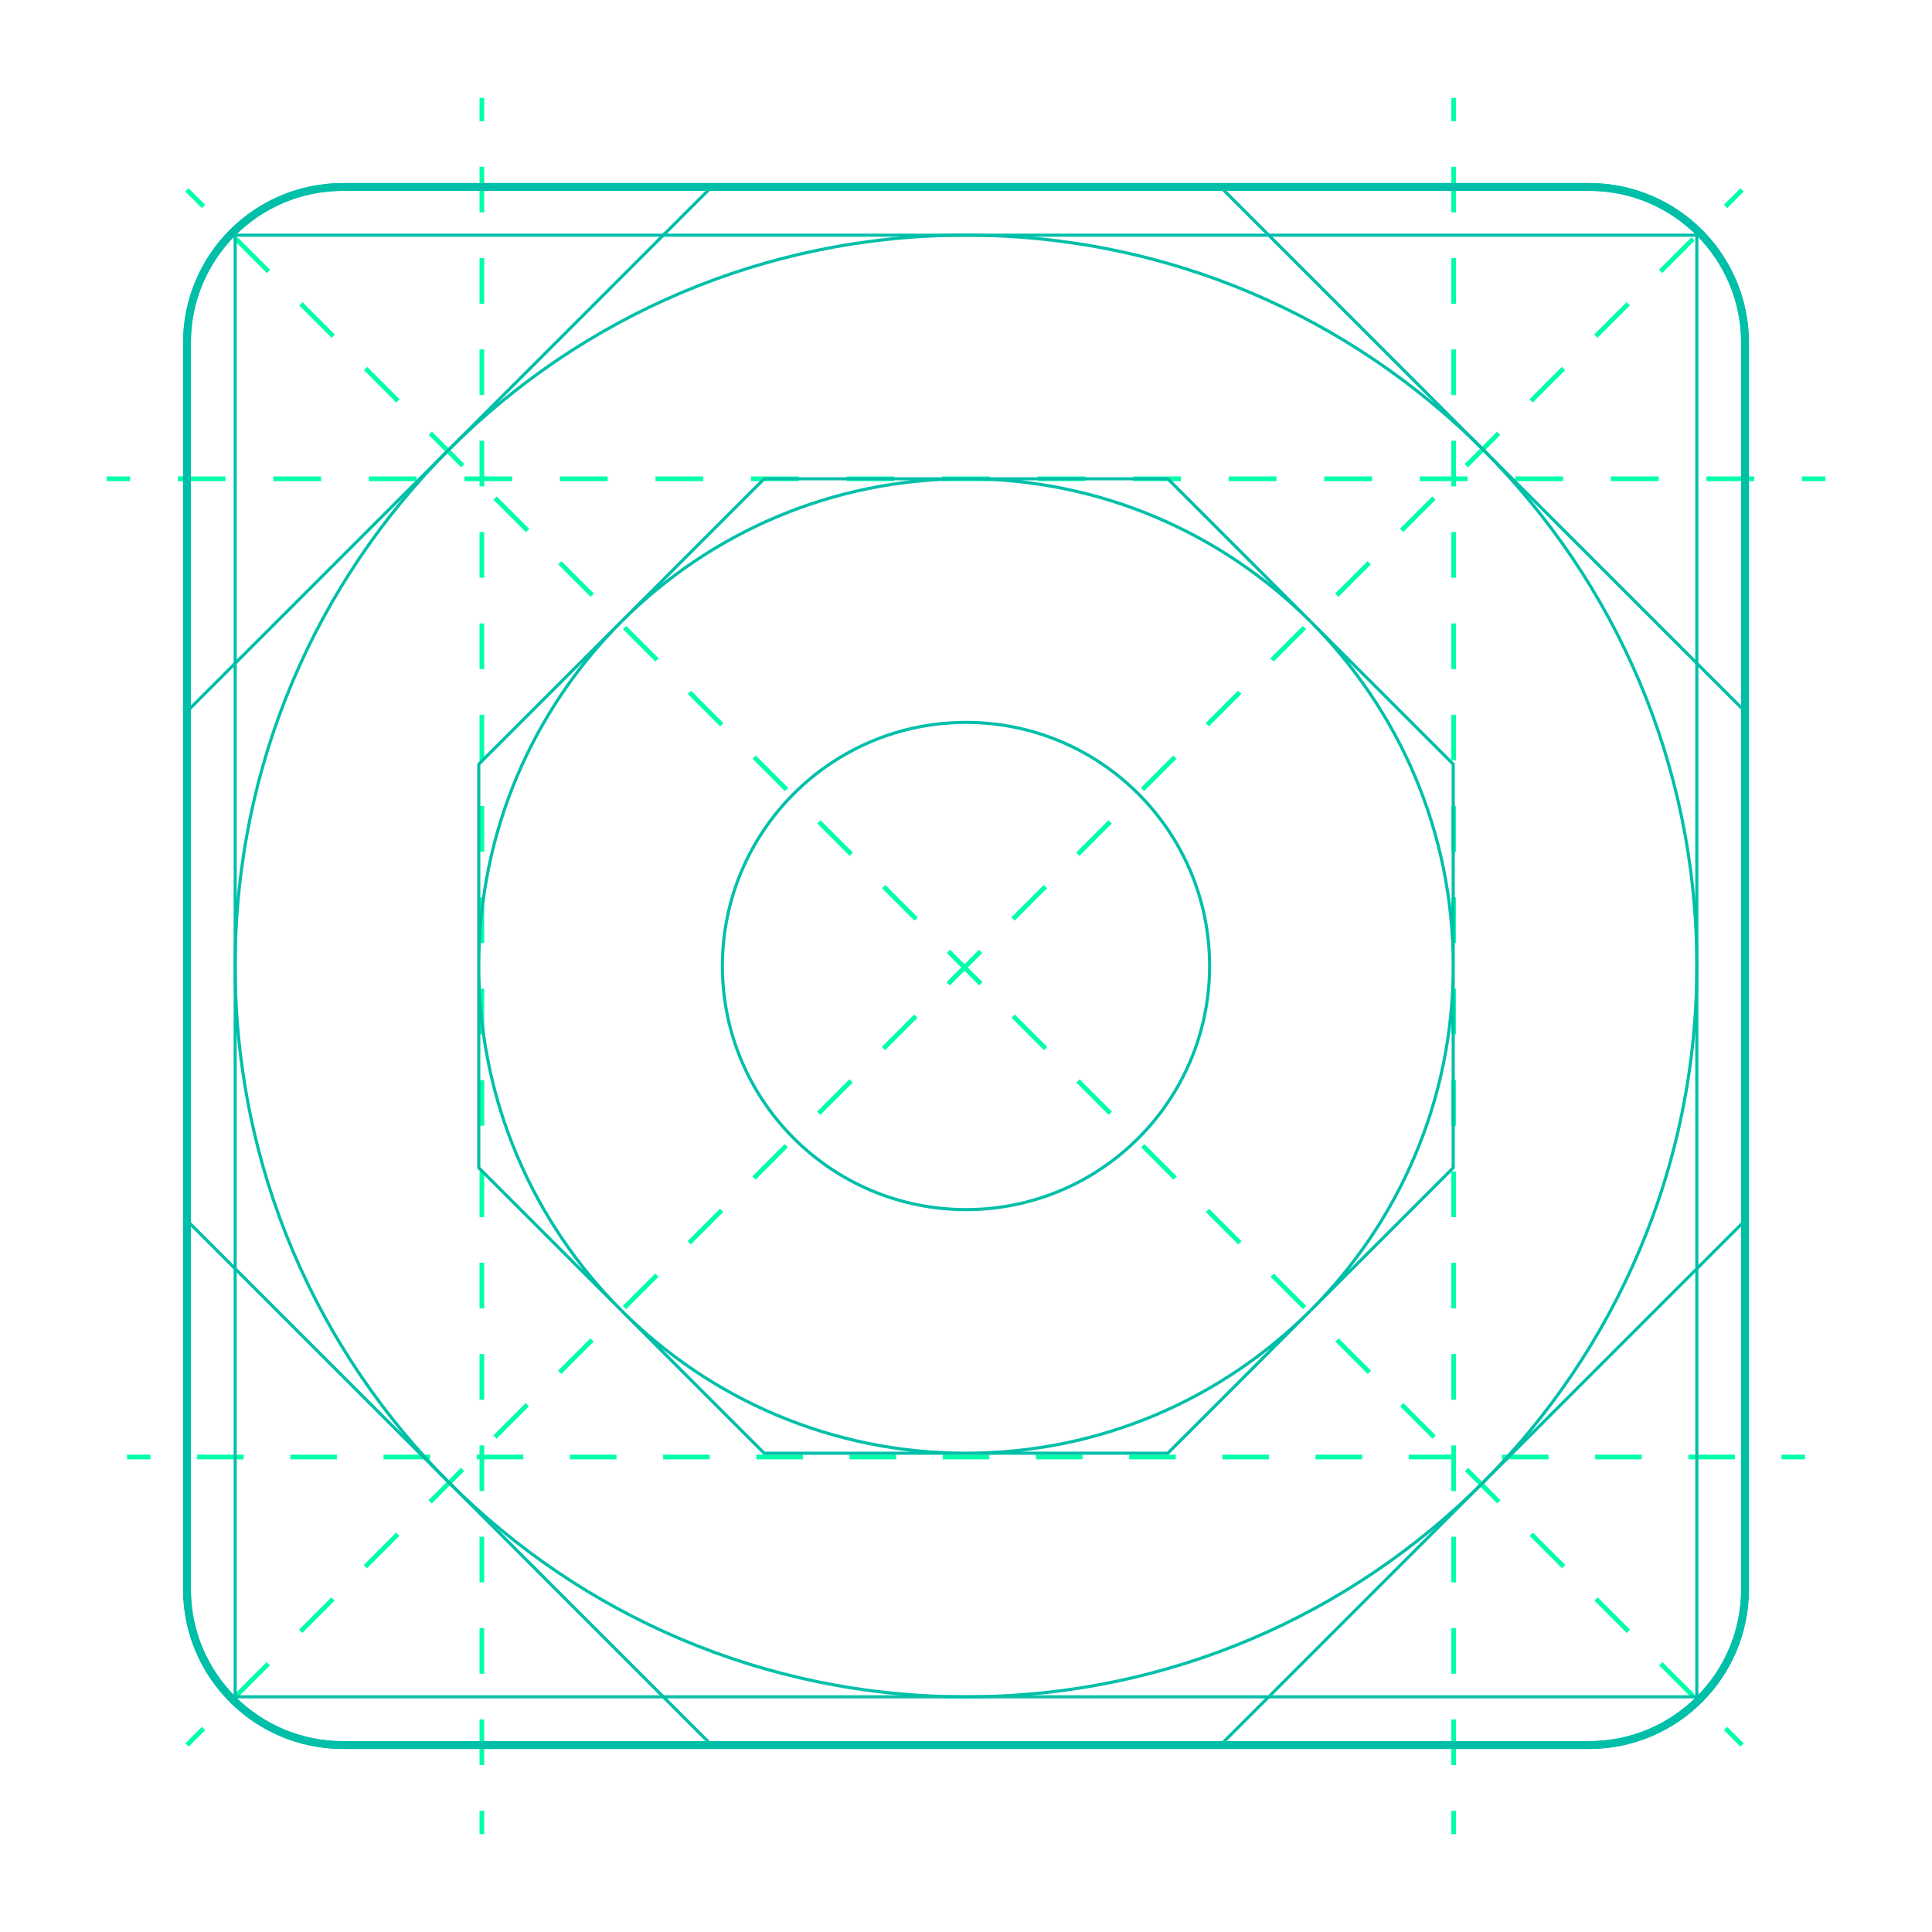
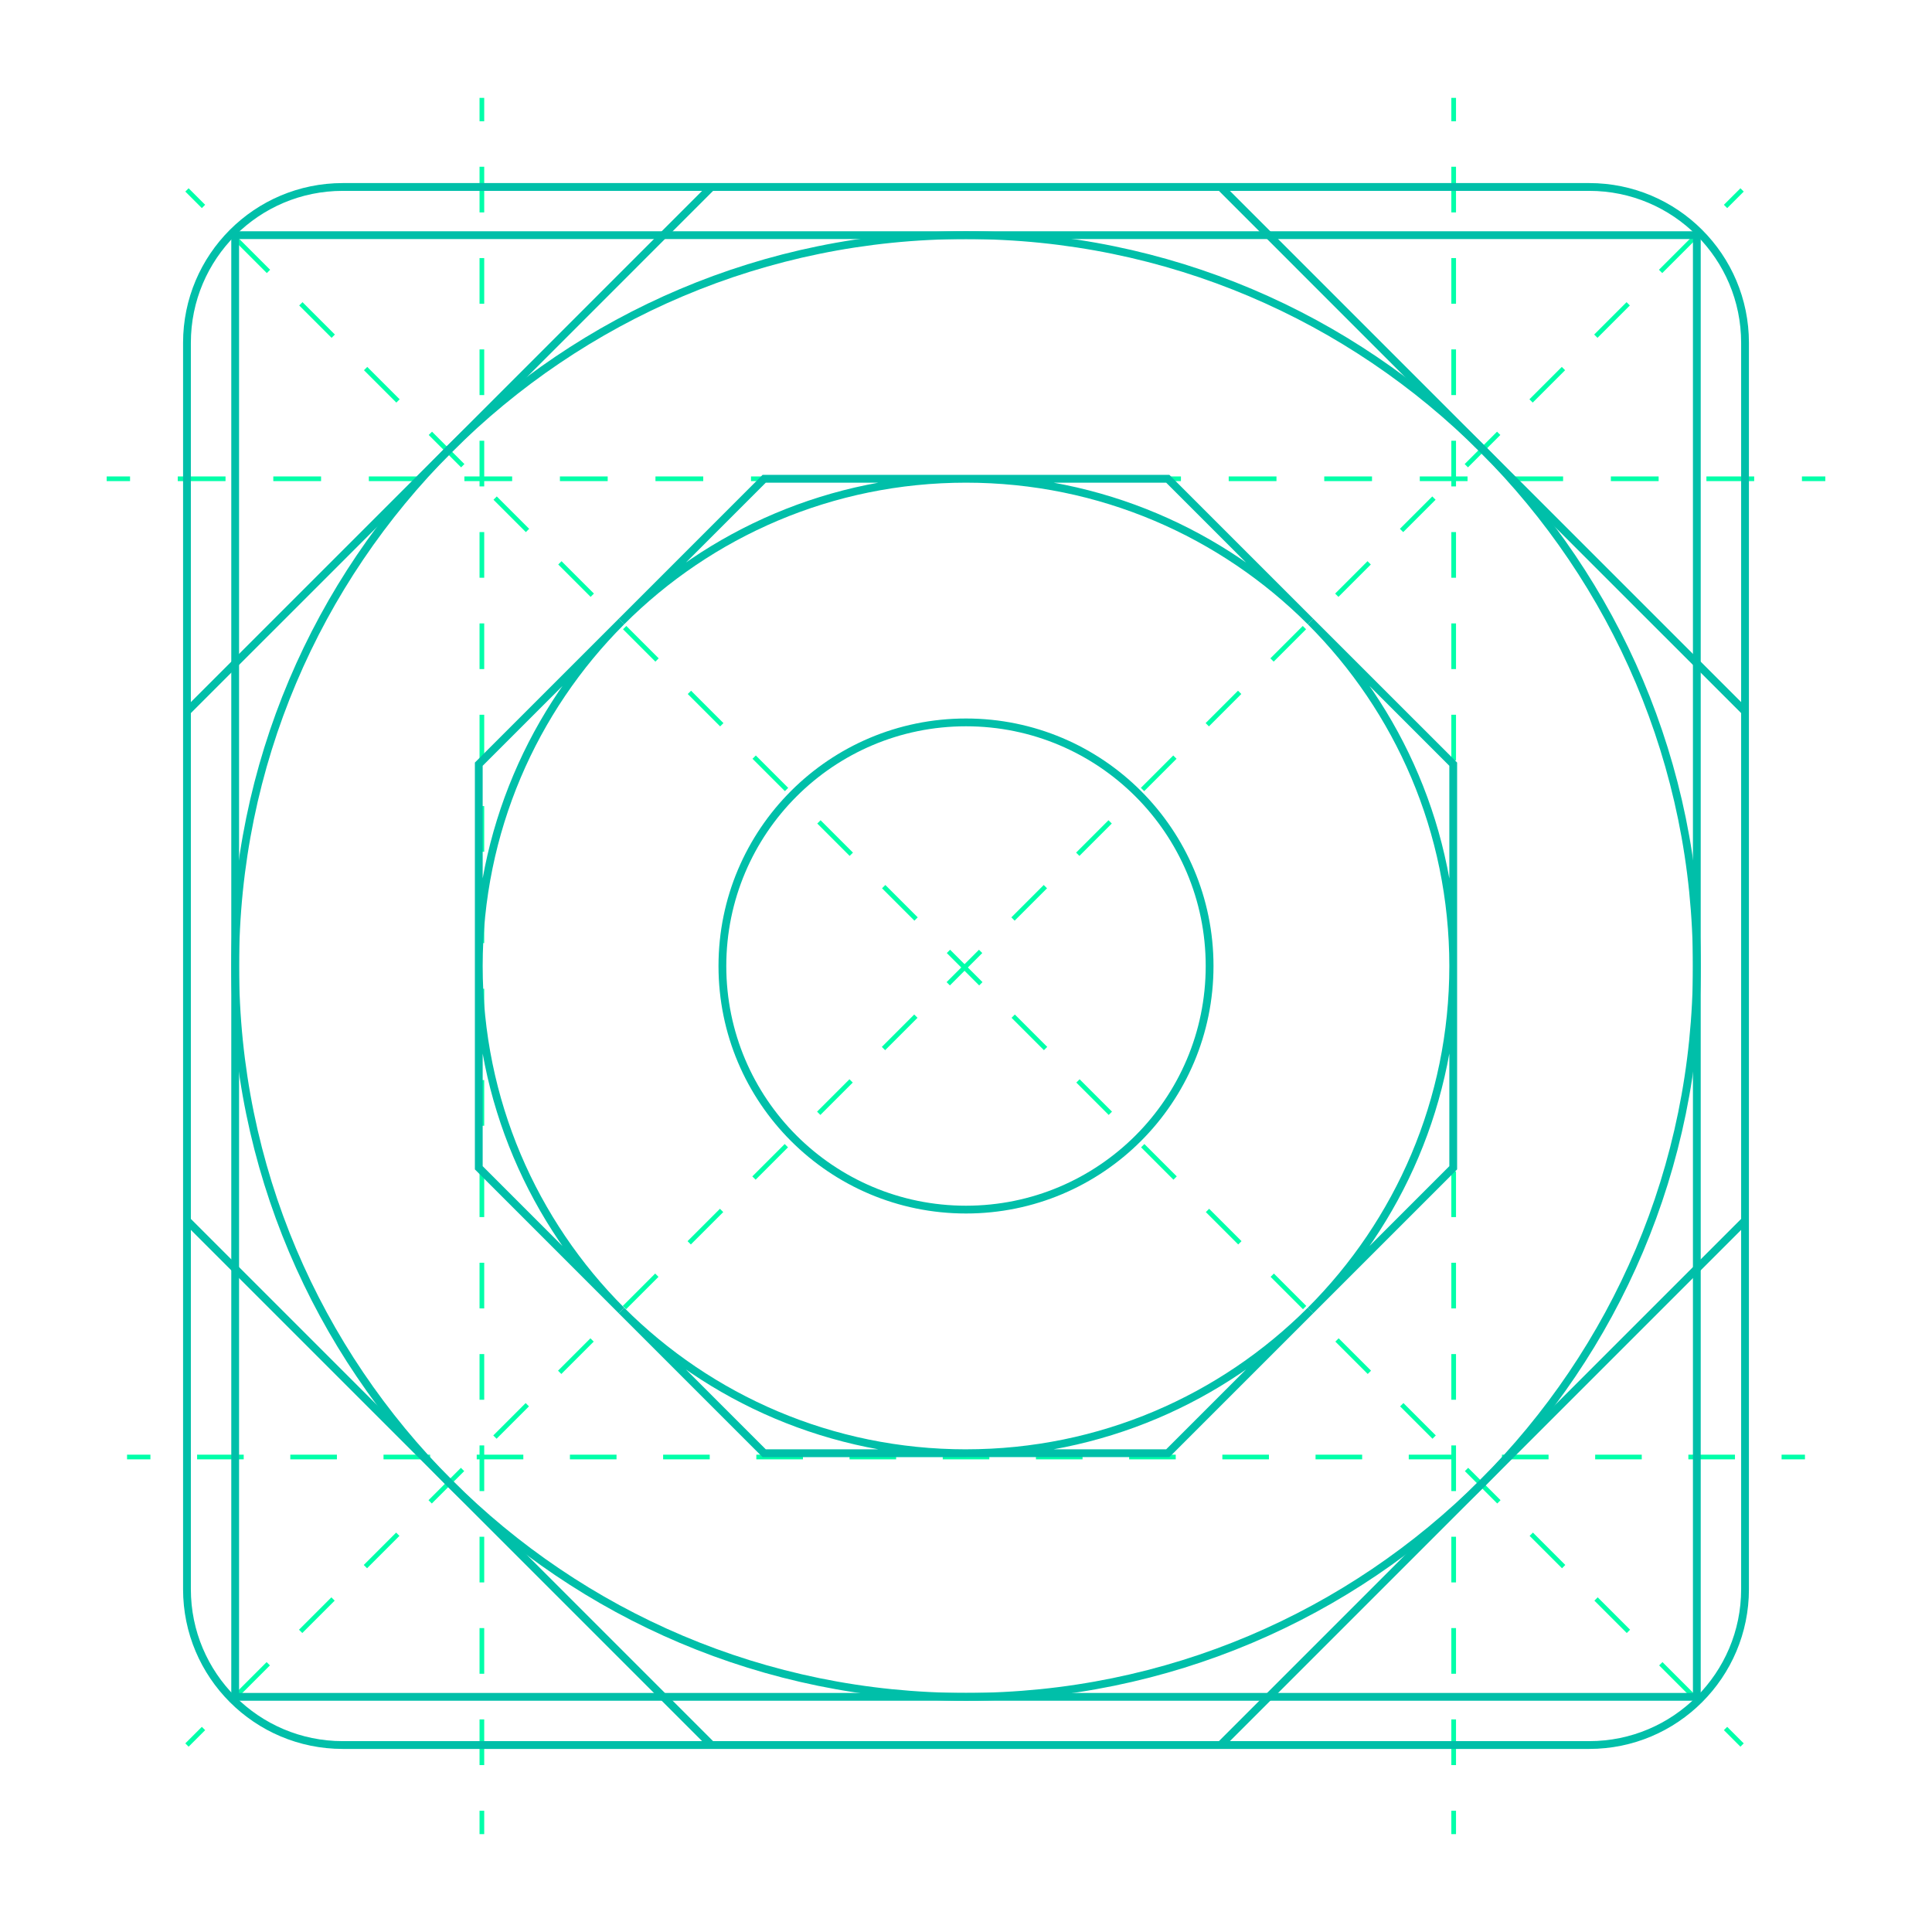
<svg xmlns="http://www.w3.org/2000/svg" xmlns:xlink="http://www.w3.org/1999/xlink" version="1.1" id="Layer_1" x="0px" y="0px" width="124px" height="124px" viewBox="0 0 124 124" style="enable-background:new 0 0 124 124;" xml:space="preserve">
  <style type="text/css">

- 	.st0{fill:none;stroke:#00BFA9;stroke-width:0.5;stroke-miterlimit:10;}
- 	.st1{fill:none;stroke:#00FFA9;stroke-width:0.3;stroke-miterlimit:10;stroke-dasharray:3.066,3.066;}
- 	.st2{clip-path:url(#SVGID_2_);fill:none;stroke:#00BFA9;stroke-width:0.2;stroke-miterlimit:10;}
- 	.st3{fill:none;stroke:#00FFA9;stroke-width:0.3;stroke-miterlimit:10;}
- 	.st4{fill:none;stroke:#00FFA9;stroke-width:0.3;stroke-miterlimit:10;stroke-dasharray:2.939,2.939;}
- 	.st5{fill:none;stroke:#00FFA9;stroke-width:0.3;stroke-miterlimit:10;stroke-dasharray:2.991,2.991;}
- 	.st6{fill:none;stroke:#00FFA9;stroke-width:0.3;stroke-miterlimit:10;stroke-dasharray:2.931,2.931;}
+ 	.st0{fill:none;stroke:#00FFA9;stroke-width:0.3;stroke-miterlimit:10;stroke-dasharray:3.066,3.066;}
+ 	.st1{fill:none;stroke:#00FFA9;stroke-width:0.3;stroke-miterlimit:10;}
+ 	.st2{fill:none;stroke:#00FFA9;stroke-width:0.3;stroke-miterlimit:10;stroke-dasharray:2.939,2.939;}
+ 	.st3{fill:none;stroke:#00FFA9;stroke-width:0.3;stroke-miterlimit:10;stroke-dasharray:2.991,2.991;}
+ 	.st4{clip-path:url(#SVGID_2_);fill:none;stroke:#00BFA9;stroke-width:0.5;stroke-miterlimit:10;}
+ 	.st5{fill:none;stroke:#00FFA9;stroke-width:0.3;stroke-miterlimit:10;stroke-dasharray:2.931,2.931;}

</style>
  <g>
    <g>
-       <line class="st3" x1="12" y1="112" x2="13.061" y2="110.939" />
-       <line class="st4" x1="15.14" y1="108.861" x2="109.711" y2="14.29" />
-       <line class="st3" x1="110.75" y1="13.25" x2="111.811" y2="12.19" />
+       <g>
+         <line class="st1" x1="12" y1="112" x2="13.061" y2="110.939" />
+         <line class="st2" x1="15.14" y1="108.861" x2="109.711" y2="14.29" />
+         <line class="st1" x1="110.75" y1="13.25" x2="111.811" y2="12.19" />
+       </g>
    </g>
-   </g>
-   <g>
    <g>
-       <line class="st3" x1="93.3" y1="117.718" x2="93.3" y2="116.218" />
-       <line class="st6" x1="93.3" y1="113.287" x2="93.3" y2="9.248" />
-       <line class="st3" x1="93.3" y1="7.782" x2="93.3" y2="6.282" />
+       <g>
+         <line class="st1" x1="93.3" y1="117.718" x2="93.3" y2="116.218" />
+         <line class="st5" x1="93.3" y1="113.287" x2="93.3" y2="9.248" />
+         <line class="st1" x1="93.3" y1="7.782" x2="93.3" y2="6.282" />
+       </g>
    </g>
-   </g>
-   <g>
    <g>
-       <line class="st3" x1="30.928" y1="117.718" x2="30.928" y2="116.218" />
-       <line class="st6" x1="30.928" y1="113.287" x2="30.928" y2="9.248" />
-       <line class="st3" x1="30.928" y1="7.782" x2="30.928" y2="6.282" />
+       <g>
+         <line class="st1" x1="30.928" y1="117.718" x2="30.928" y2="116.218" />
+         <line class="st5" x1="30.928" y1="113.287" x2="30.928" y2="9.248" />
+         <line class="st1" x1="30.928" y1="7.782" x2="30.928" y2="6.282" />
+       </g>
    </g>
-   </g>
-   <g>
    <g>
-       <line class="st3" x1="117.152" y1="30.729" x2="115.652" y2="30.729" />
-       <line class="st1" x1="112.587" y1="30.729" x2="9.88" y2="30.729" />
-       <line class="st3" x1="8.347" y1="30.729" x2="6.847" y2="30.729" />
+       <g>
+         <line class="st1" x1="117.152" y1="30.729" x2="115.652" y2="30.729" />
+         <line class="st0" x1="112.587" y1="30.729" x2="9.88" y2="30.729" />
+         <line class="st1" x1="8.347" y1="30.729" x2="6.847" y2="30.729" />
+       </g>
    </g>
-   </g>
-   <g>
    <g>
-       <line class="st3" x1="115.846" y1="93.514" x2="114.346" y2="93.514" />
-       <line class="st5" x1="111.354" y1="93.514" x2="11.15" y2="93.514" />
-       <line class="st3" x1="9.654" y1="93.514" x2="8.154" y2="93.514" />
+       <g>
+         <line class="st1" x1="115.846" y1="93.514" x2="114.346" y2="93.514" />
+         <line class="st3" x1="111.354" y1="93.514" x2="11.15" y2="93.514" />
+         <line class="st1" x1="9.654" y1="93.514" x2="8.154" y2="93.514" />
+       </g>
    </g>
-   </g>
-   <g>
    <g>
-       <line class="st3" x1="111.811" y1="112" x2="110.75" y2="110.939" />
-       <line class="st4" x1="108.672" y1="108.861" x2="14.101" y2="14.29" />
-       <line class="st3" x1="13.061" y1="13.25" x2="12" y2="12.189" />
+       <g>
+         <line class="st1" x1="111.811" y1="112" x2="110.75" y2="110.939" />
+         <line class="st2" x1="108.672" y1="108.861" x2="14.101" y2="14.29" />
+         <line class="st1" x1="13.061" y1="13.25" x2="12" y2="12.189" />
+       </g>
    </g>
  </g>
  <g>
    <defs>
      <path id="SVGID_1_" d="M112,102c0,5.522-4.478,10-10,10H22c-5.523,0-10-4.478-10-10V22c0-5.523,4.477-10,10-10h80    c5.522,0,10,4.477,10,10V102z" />
    </defs>
    <clipPath id="SVGID_2_">
      <use xlink:href="#SVGID_1_" style="overflow:visible;" />
    </clipPath>
-     <path class="st2" d="M95.166,28.834c-8.488-8.49-20.215-13.74-33.166-13.74c-12.953,0-24.68,5.25-33.166,13.74   C20.343,37.32,15.094,49.047,15.094,62c0,25.904,21.001,46.906,46.906,46.906c25.904,0,46.906-21.002,46.906-46.906   C108.906,49.047,103.655,37.32,95.166,28.834z" />
-     <circle class="st2" cx="62" cy="62" r="15.635" />
-     <polygon class="st2" points="124.541,58.206 124.421,58.085 108.906,42.571 95.166,28.834 81.429,15.094 65.914,-0.42    65.792,-0.541 62,-4.335 42.571,15.094 28.834,28.834 15.094,42.571 -4.335,62 -0.541,65.794 -0.42,65.914 15.094,81.429    42.571,108.906 58.085,124.421 58.206,124.541 62,128.335 128.335,62  " />
-     <rect x="15.094" y="15.094" class="st2" width="93.812" height="93.812" />
-     <path class="st2" d="M39.887,84.111l-9.158-9.16V62C30.729,70.636,34.228,78.454,39.887,84.111z" />
-     <path class="st2" d="M62,93.271H49.047l-9.16-9.159C45.544,89.771,53.361,93.271,62,93.271z" />
-     <path class="st2" d="M62,30.729c-8.639,0-16.456,3.499-22.113,9.16l9.16-9.16H62z" />
-     <path class="st2" d="M39.887,39.889C34.228,45.544,30.729,53.361,30.729,62V49.047L39.887,39.889z" />
-     <path class="st2" d="M84.111,84.111l-9.16,9.159H62C70.636,93.271,78.454,89.771,84.111,84.111z" />
-     <path class="st2" d="M93.271,62v12.951l-9.159,9.16C89.771,78.454,93.271,70.636,93.271,62z" />
-     <path class="st2" d="M93.271,49.047V62c0-8.639-3.499-16.456-9.159-22.111L93.271,49.047z" />
-     <path class="st2" d="M84.111,39.889c-5.657-5.661-13.476-9.16-22.111-9.16h12.951L84.111,39.889z" />
+     <path class="st4" d="M95.166,28.834c-8.488-8.49-20.215-13.74-33.166-13.74c-12.953,0-24.68,5.25-33.166,13.74   C20.343,37.32,15.094,49.047,15.094,62c0,25.904,21.001,46.906,46.906,46.906c25.904,0,46.906-21.002,46.906-46.906   C108.906,49.047,103.655,37.32,95.166,28.834z" />
+     <circle class="st4" cx="62" cy="62" r="15.635" />
+     <polygon class="st4" points="124.541,58.206 124.421,58.085 108.906,42.571 95.166,28.834 81.429,15.094 65.914,-0.42    65.792,-0.541 62,-4.335 42.571,15.094 28.834,28.834 15.094,42.571 -4.335,62 -0.541,65.794 -0.42,65.914 15.094,81.429    42.571,108.906 58.085,124.421 58.206,124.541 62,128.335 128.335,62  " />
+     <rect x="15.094" y="15.094" class="st4" width="93.812" height="93.812" />
+     <path class="st4" d="M39.887,84.111l-9.158-9.16V62C30.729,70.636,34.228,78.454,39.887,84.111z" />
+     <path class="st4" d="M62,93.271H49.047l-9.16-9.159C45.544,89.771,53.361,93.271,62,93.271z" />
+     <path class="st4" d="M62,30.729c-8.639,0-16.456,3.499-22.113,9.16l9.16-9.16H62z" />
+     <path class="st4" d="M39.887,39.889C34.228,45.544,30.729,53.361,30.729,62V49.047L39.887,39.889z" />
+     <path class="st4" d="M84.111,84.111l-9.16,9.159H62C70.636,93.271,78.454,89.771,84.111,84.111z" />
+     <path class="st4" d="M93.271,62v12.951l-9.159,9.16C89.771,78.454,93.271,70.636,93.271,62z" />
+     <path class="st4" d="M93.271,49.047V62c0-8.639-3.499-16.456-9.159-22.111L93.271,49.047z" />
+     <path class="st4" d="M84.111,39.889c-5.657-5.661-13.476-9.16-22.111-9.16h12.951L84.111,39.889z" />
    <use xlink:href="#SVGID_1_" style="overflow:visible;fill:none;stroke:#00BFA9;stroke-width:0.5;stroke-miterlimit:10;" />
  </g>
-   <path class="st0" d="M112,102c0,5.522-4.478,10-10,10H22c-5.523,0-10-4.478-10-10V22c0-5.523,4.477-10,10-10h80  c5.522,0,10,4.477,10,10V102z" />
</svg>
